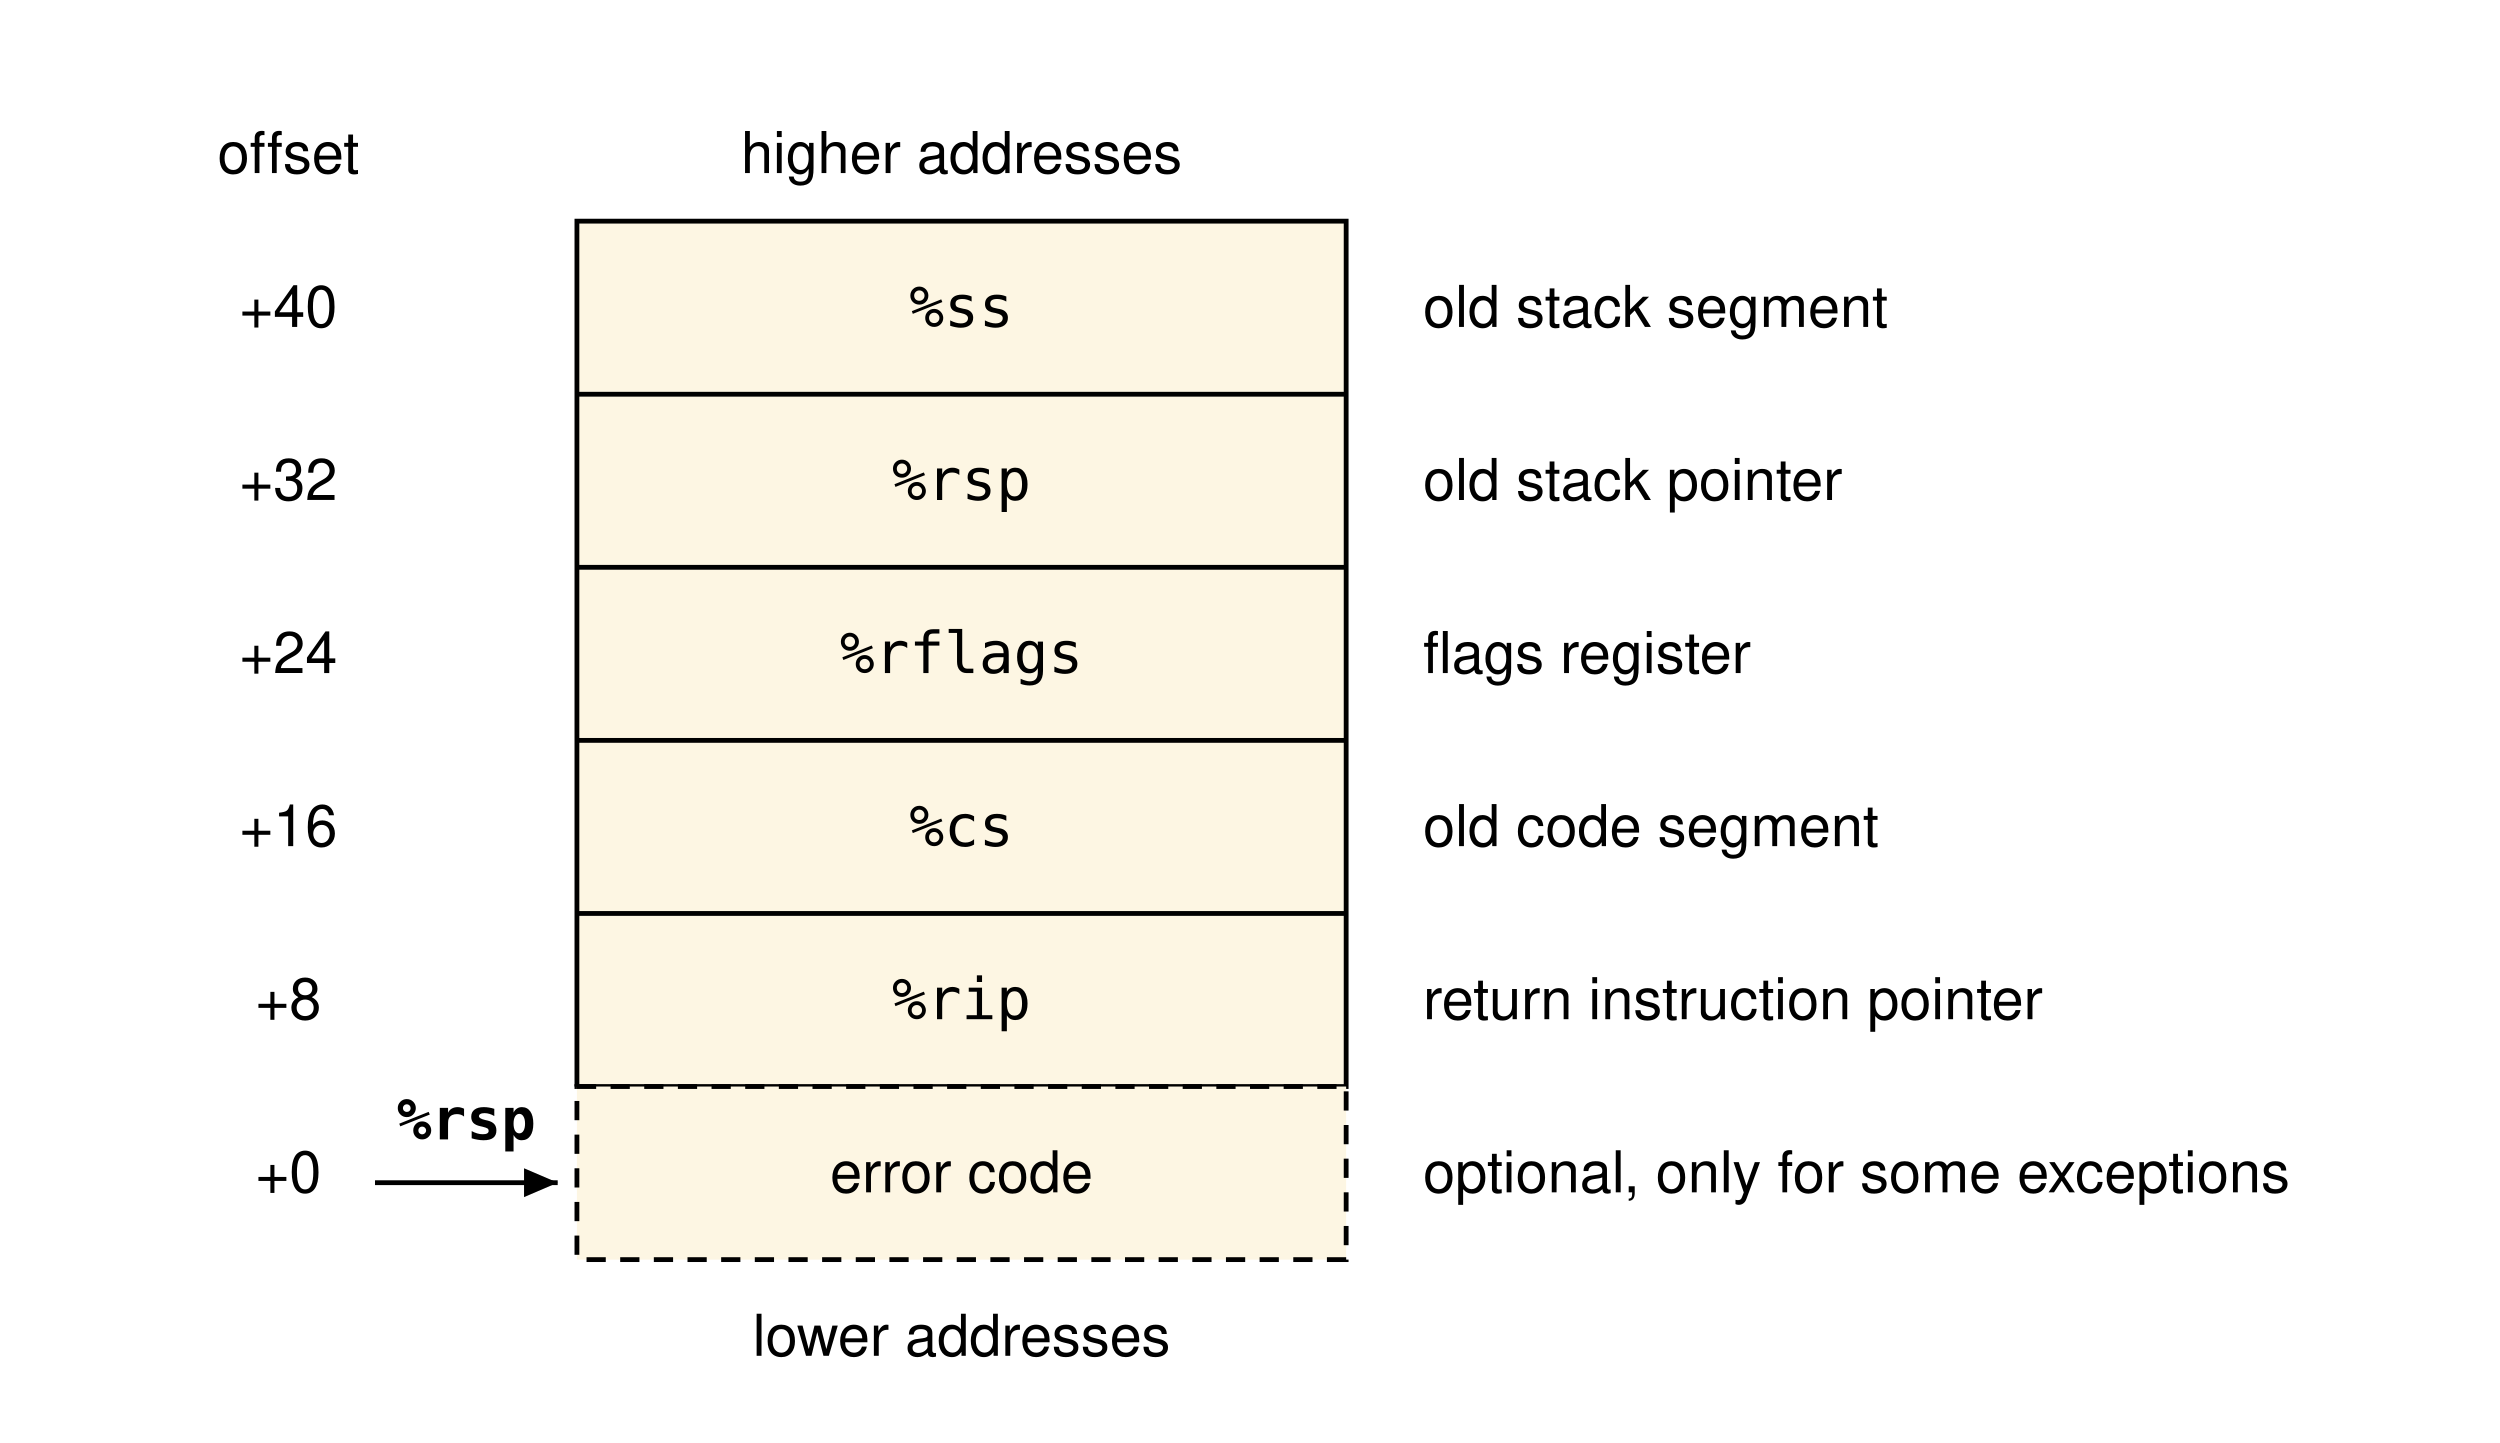
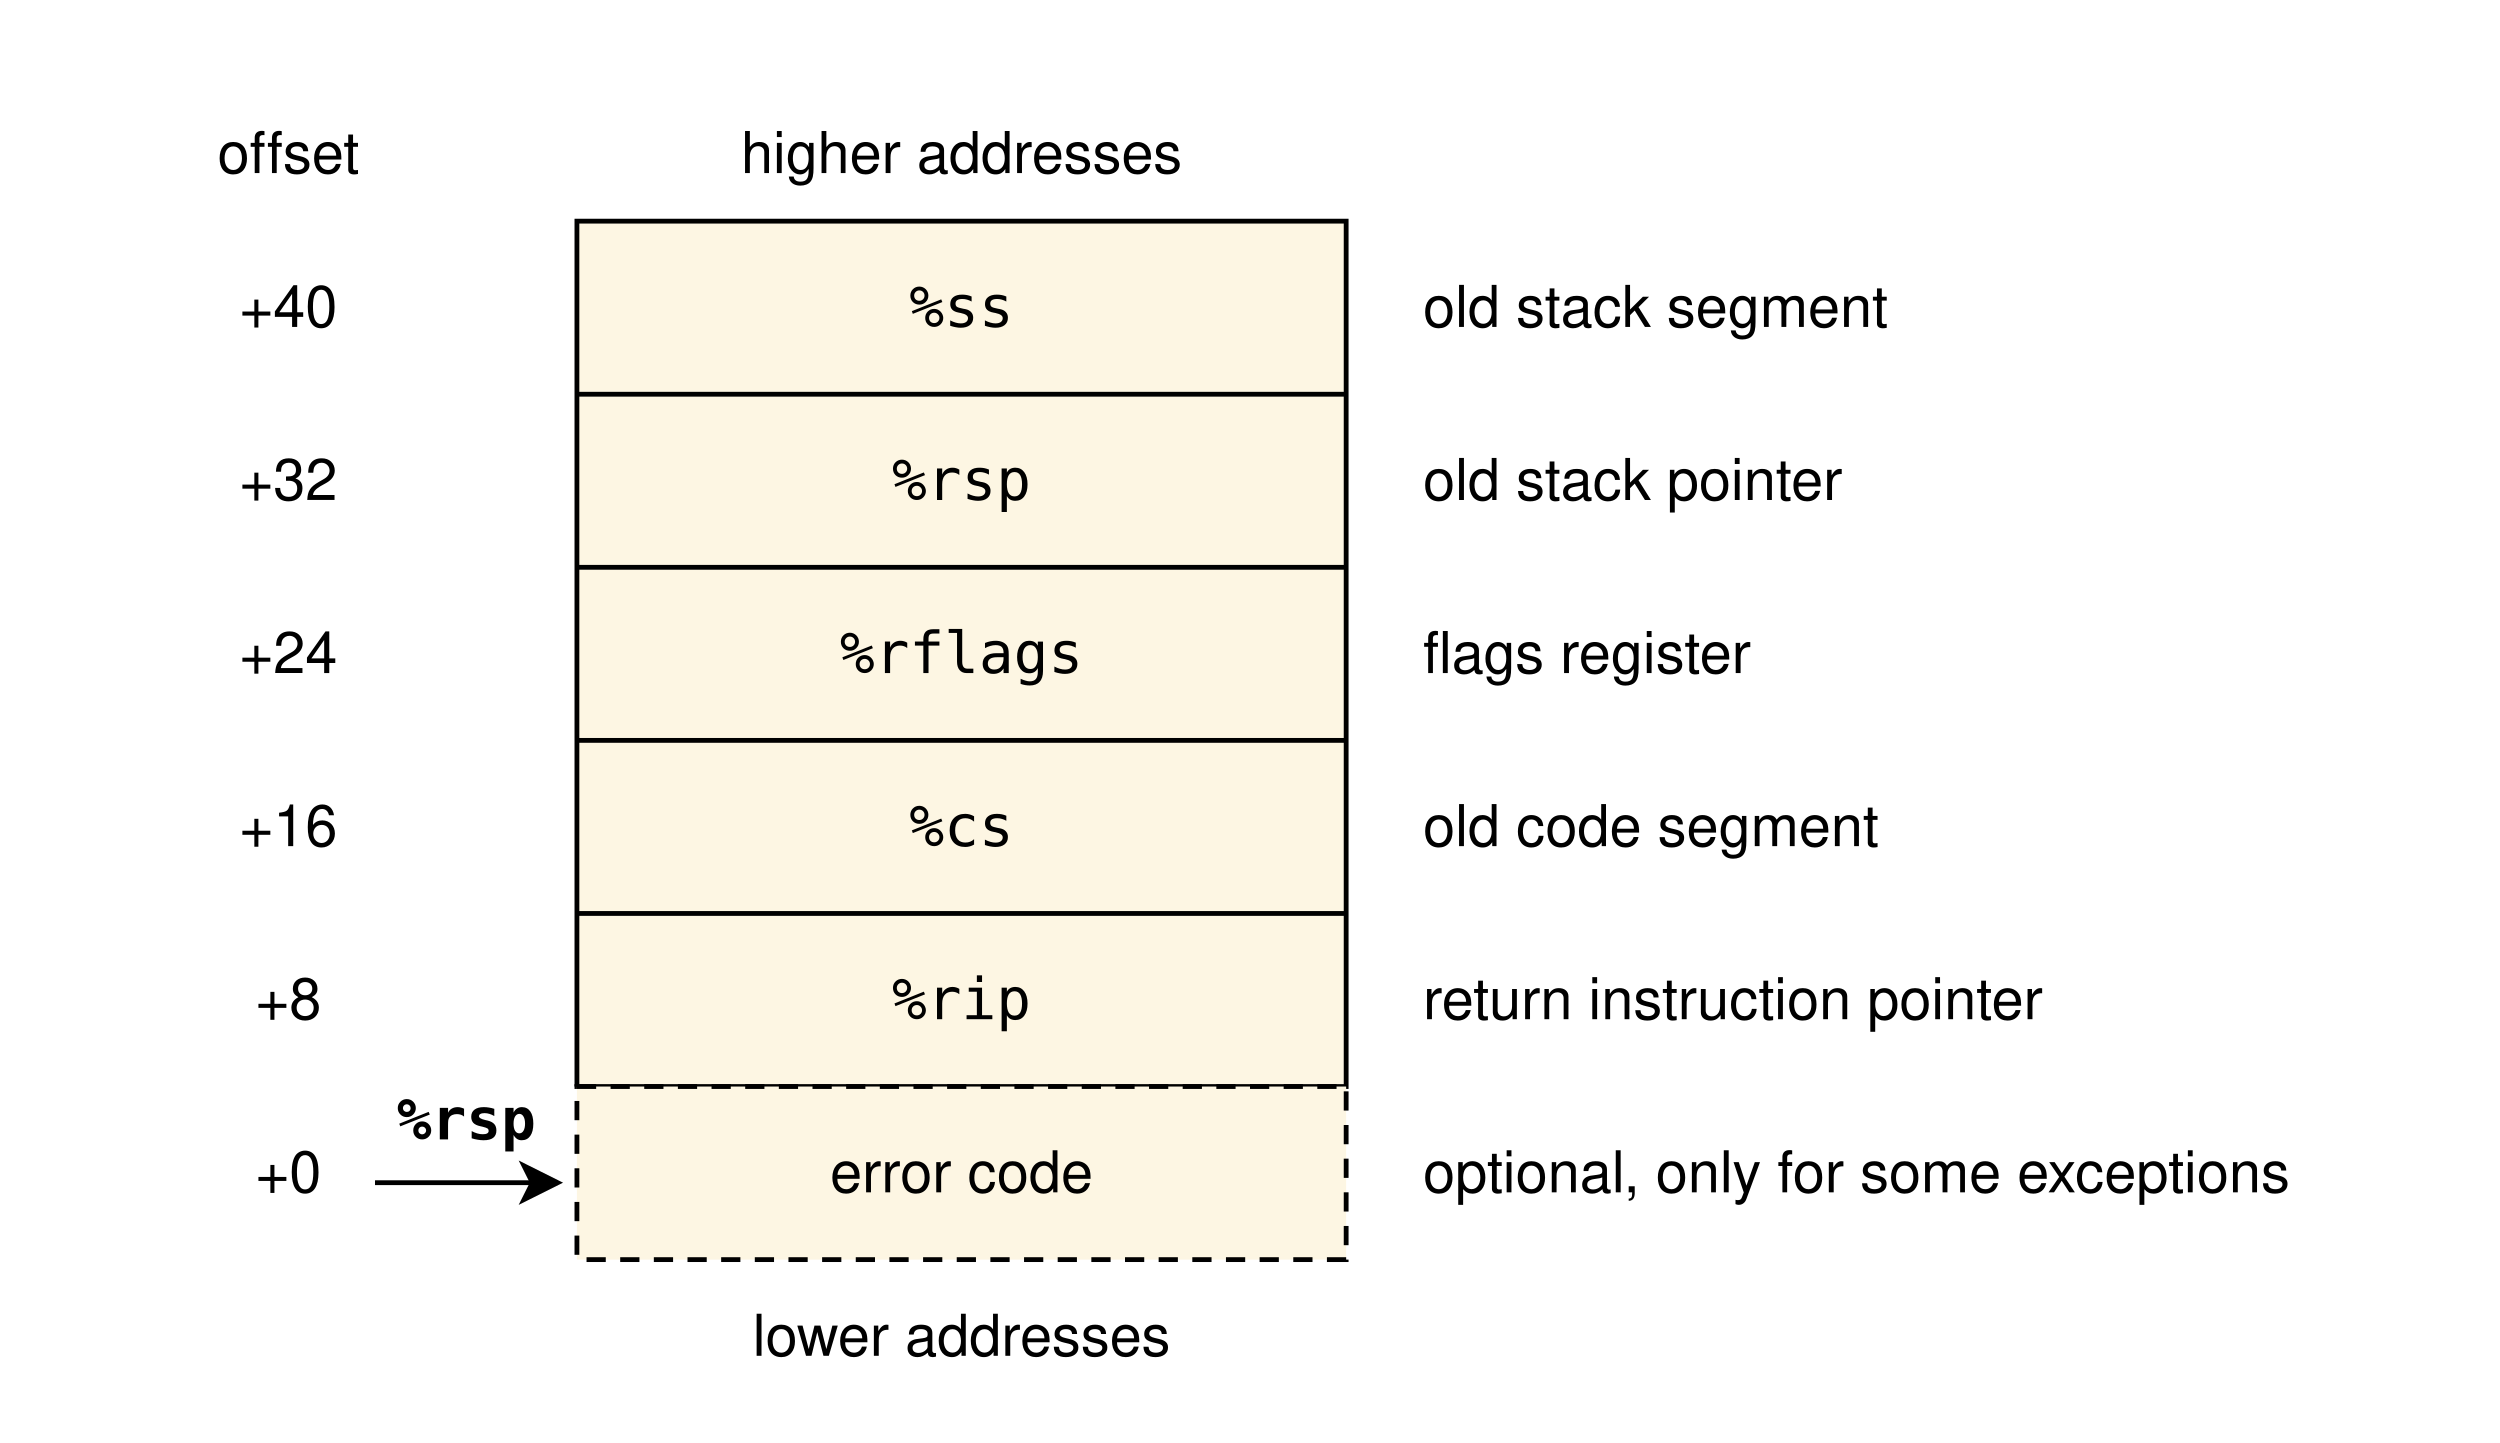
<svg xmlns="http://www.w3.org/2000/svg" version="1.1" width="520px" height="300px" viewBox="0 0 520 300" style="background: transparent; background-color: transparent; color-scheme: light dark;" font-family="Helvetica">
  <style>
    .box  { fill: #fdf6e3; stroke: #000000; stroke-width: 1;
            fill: light-dark(#fdf6e3, #201a0a); stroke: light-dark(#000000, #ffffff); }
    .opt  { fill: #fdf6e3; stroke: #000000; stroke-width: 1; stroke-dasharray: 4 3;
            fill: light-dark(#fdf6e3, #201a0a); stroke: light-dark(#000000, #ffffff); }
    .div  { stroke: #000000; stroke-width: 1;
            stroke: light-dark(#000000, #ffffff); }
    .reg  { fill: #000000; font-size: 12px; text-anchor: middle;
            fill: light-dark(#000000, #ffffff); }
    .desc { fill: #000000; font-size: 12px; text-anchor: start;
            fill: light-dark(#000000, #ffffff); }
    .addr { fill: #000000; font-size: 12px; text-anchor: middle;
            fill: light-dark(#000000, #ffffff); }
    .off  { fill: #000000; font-size: 12px; text-anchor: middle;
            fill: light-dark(#000000, #ffffff); }
    .ptr  { fill: #000000; font-size: 12px; text-anchor: middle; font-weight: bold;
            fill: light-dark(#000000, #ffffff); }
-     .ah   { fill: #000000; fill: light-dark(#000000, #ffffff); }
+     .ah   { fill: #000000; stroke: #000000; stroke-width: 1;
+             fill: light-dark(#000000, #ffffff); stroke: light-dark(#000000, #ffffff); }
    .mono { font-family: monospace; }
  </style>
  <defs>
-     <marker id="arrow" markerWidth="8" markerHeight="8" refX="7" refY="3" orient="auto" markerUnits="strokeWidth">
-       <path d="M0,0 L7,3 L0,6 z" class="ah" />
+     <marker id="arrow" markerWidth="10" markerHeight="10" refX="7" refY="3.5" orient="auto" markerUnits="userSpaceOnUse" overflow="visible">
+       <path d="M7,3.5 L0,0 L1.75,3.5 L0,7 z" class="ah" />
    </marker>
  </defs>
  <text class="addr" x="200" y="36">higher addresses</text>
  <text class="addr" x="200" y="282">lower addresses</text>
  <text class="off" x="60" y="36">offset</text>
  <rect class="box" x="120" y="46" width="160" height="180" />
  <line class="div" x1="120" y1="82" x2="280" y2="82" />
  <line class="div" x1="120" y1="118" x2="280" y2="118" />
  <line class="div" x1="120" y1="154" x2="280" y2="154" />
  <line class="div" x1="120" y1="190" x2="280" y2="190" />
  <rect class="opt" x="120" y="226" width="160" height="36" />
  <text class="reg mono" x="200" y="68">%ss</text>
  <text class="reg mono" x="200" y="104">%rsp</text>
  <text class="reg mono" x="200" y="140">%rflags</text>
  <text class="reg mono" x="200" y="176">%cs</text>
  <text class="reg mono" x="200" y="212">%rip</text>
  <text class="reg" x="200" y="248">error code</text>
  <text class="off" x="60" y="68">+40</text>
  <text class="off" x="60" y="104">+32</text>
  <text class="off" x="60" y="140">+24</text>
  <text class="off" x="60" y="176">+16</text>
  <text class="off" x="60" y="212">+8</text>
  <text class="off" x="60" y="248">+0</text>
  <text class="ptr mono" x="97" y="237">%rsp</text>
  <line class="div" x1="78" y1="246" x2="116" y2="246" marker-end="url(#arrow)" />
  <text class="desc" x="296" y="68">old stack segment</text>
  <text class="desc" x="296" y="104">old stack pointer</text>
  <text class="desc" x="296" y="140">flags register</text>
  <text class="desc" x="296" y="176">old code segment</text>
  <text class="desc" x="296" y="212">return instruction pointer</text>
  <text class="desc" x="296" y="248">optional, only for some exceptions</text>
</svg>
